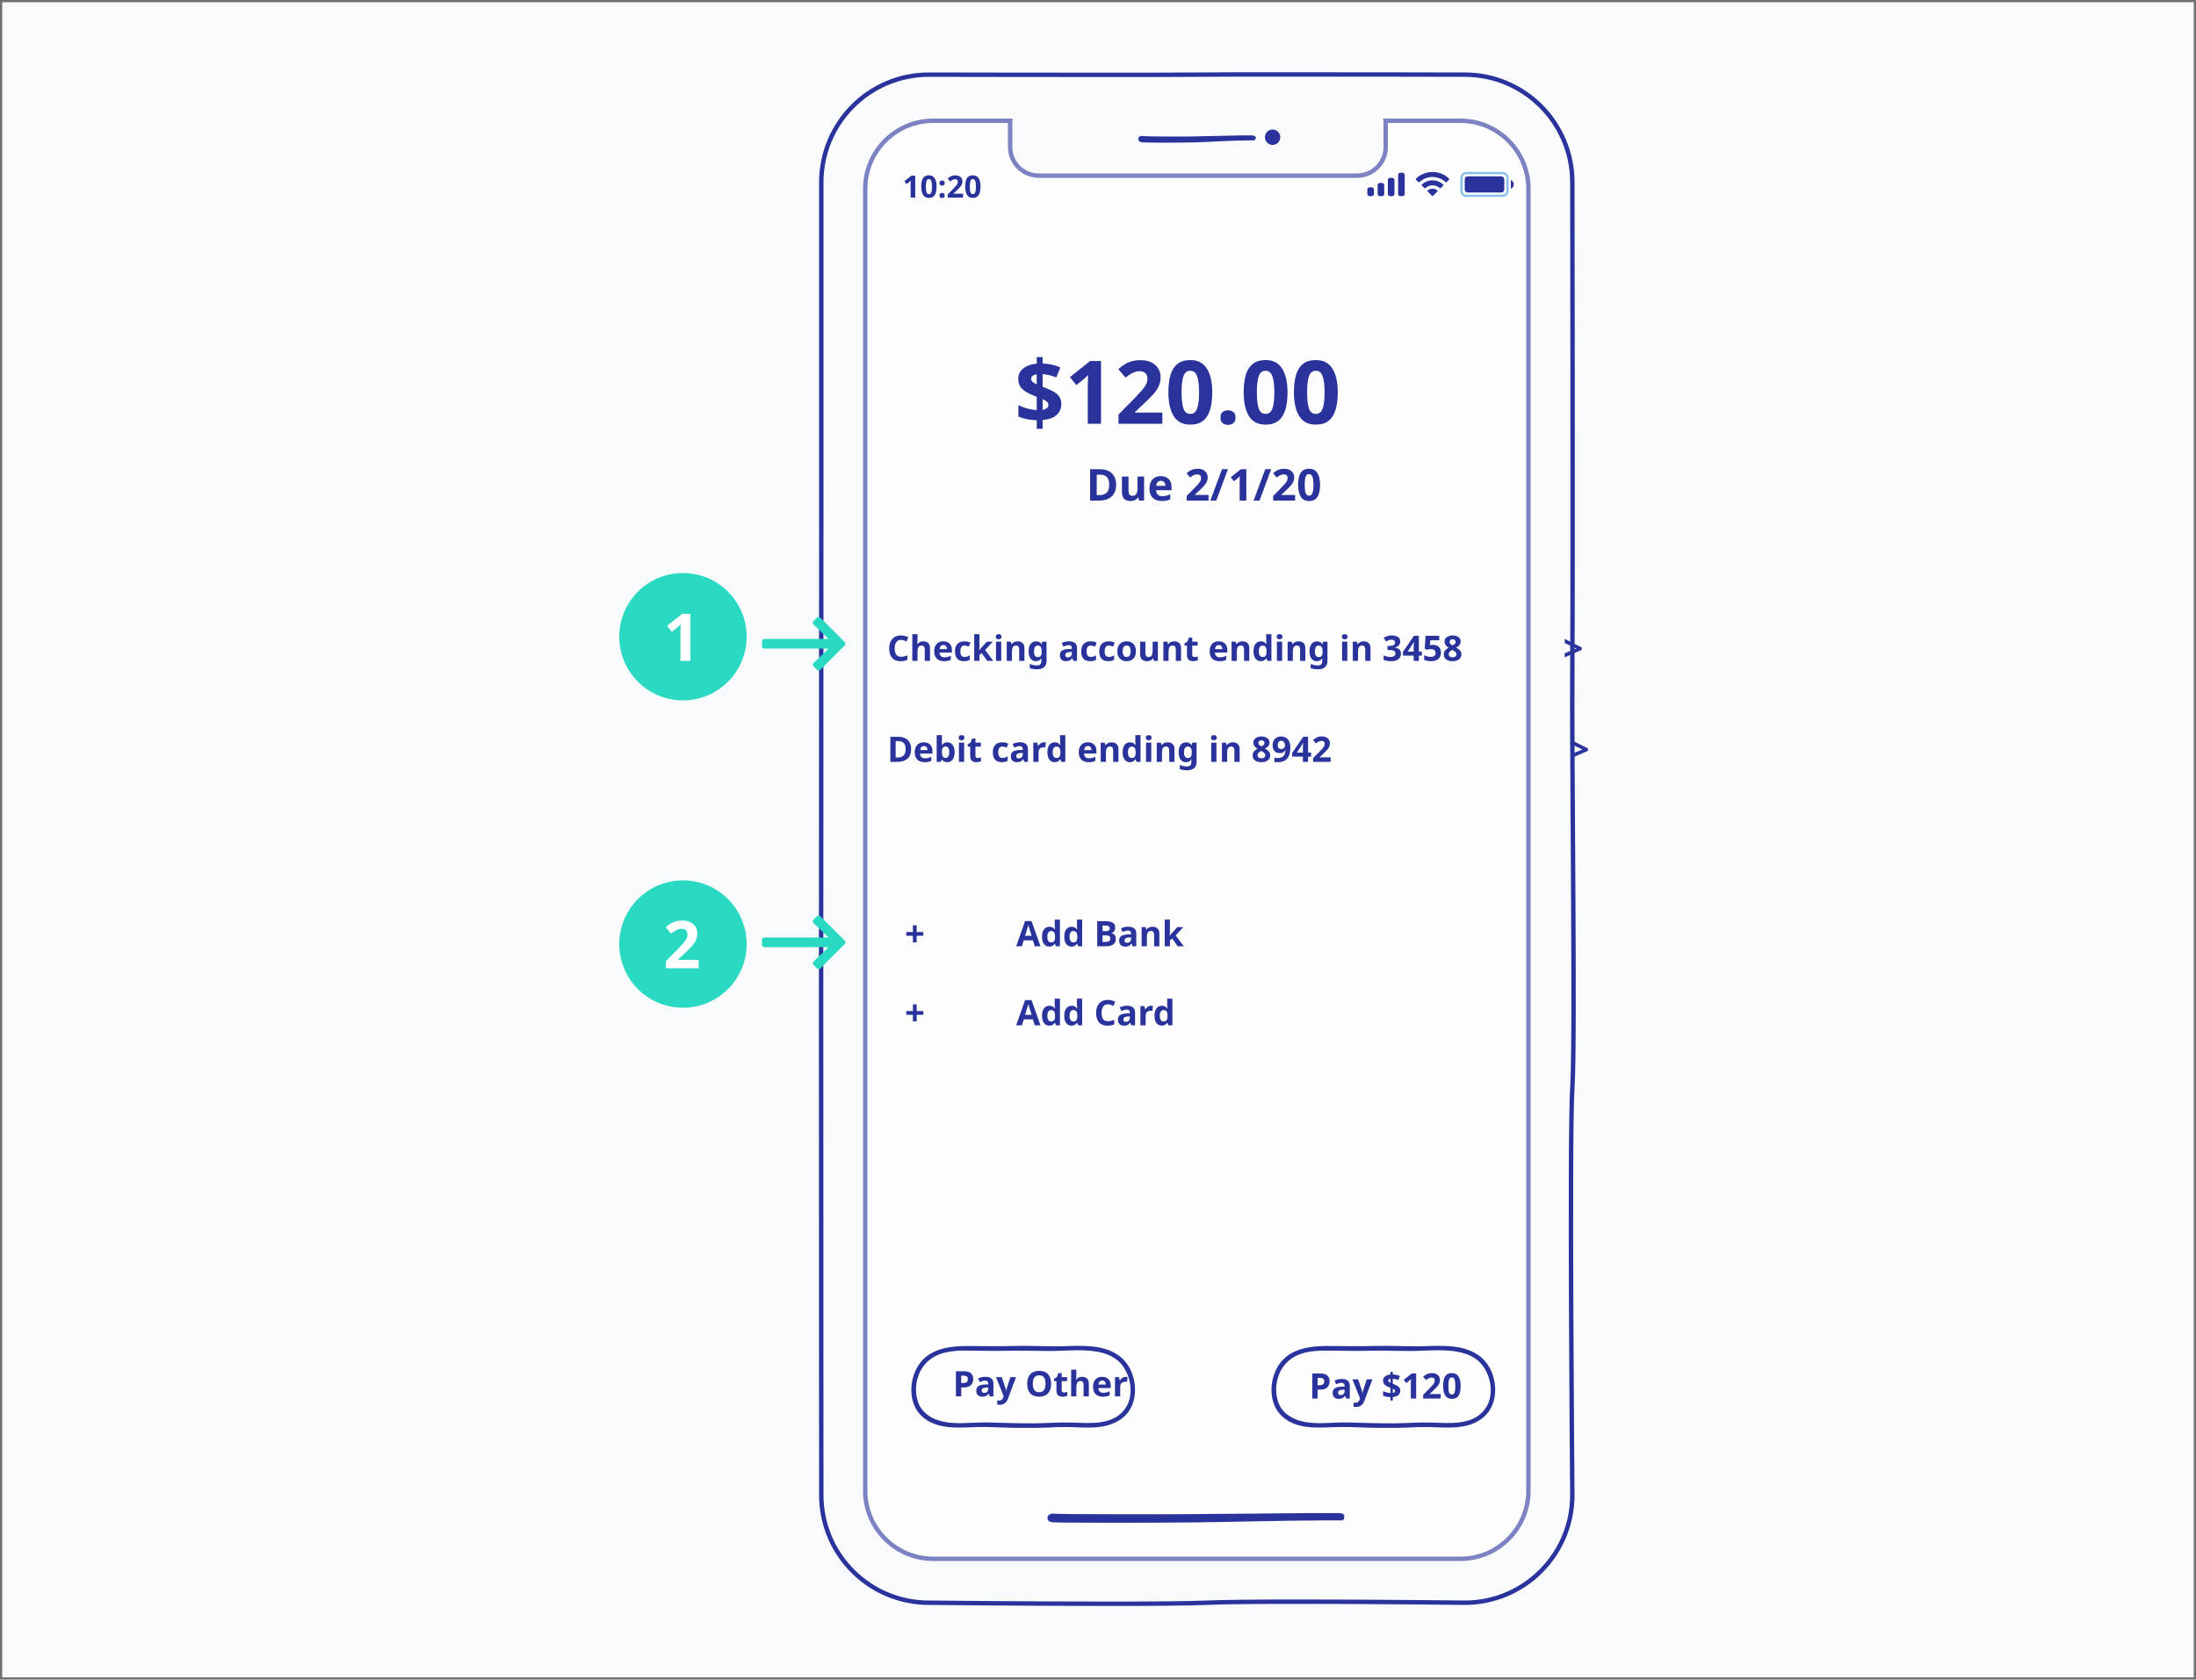
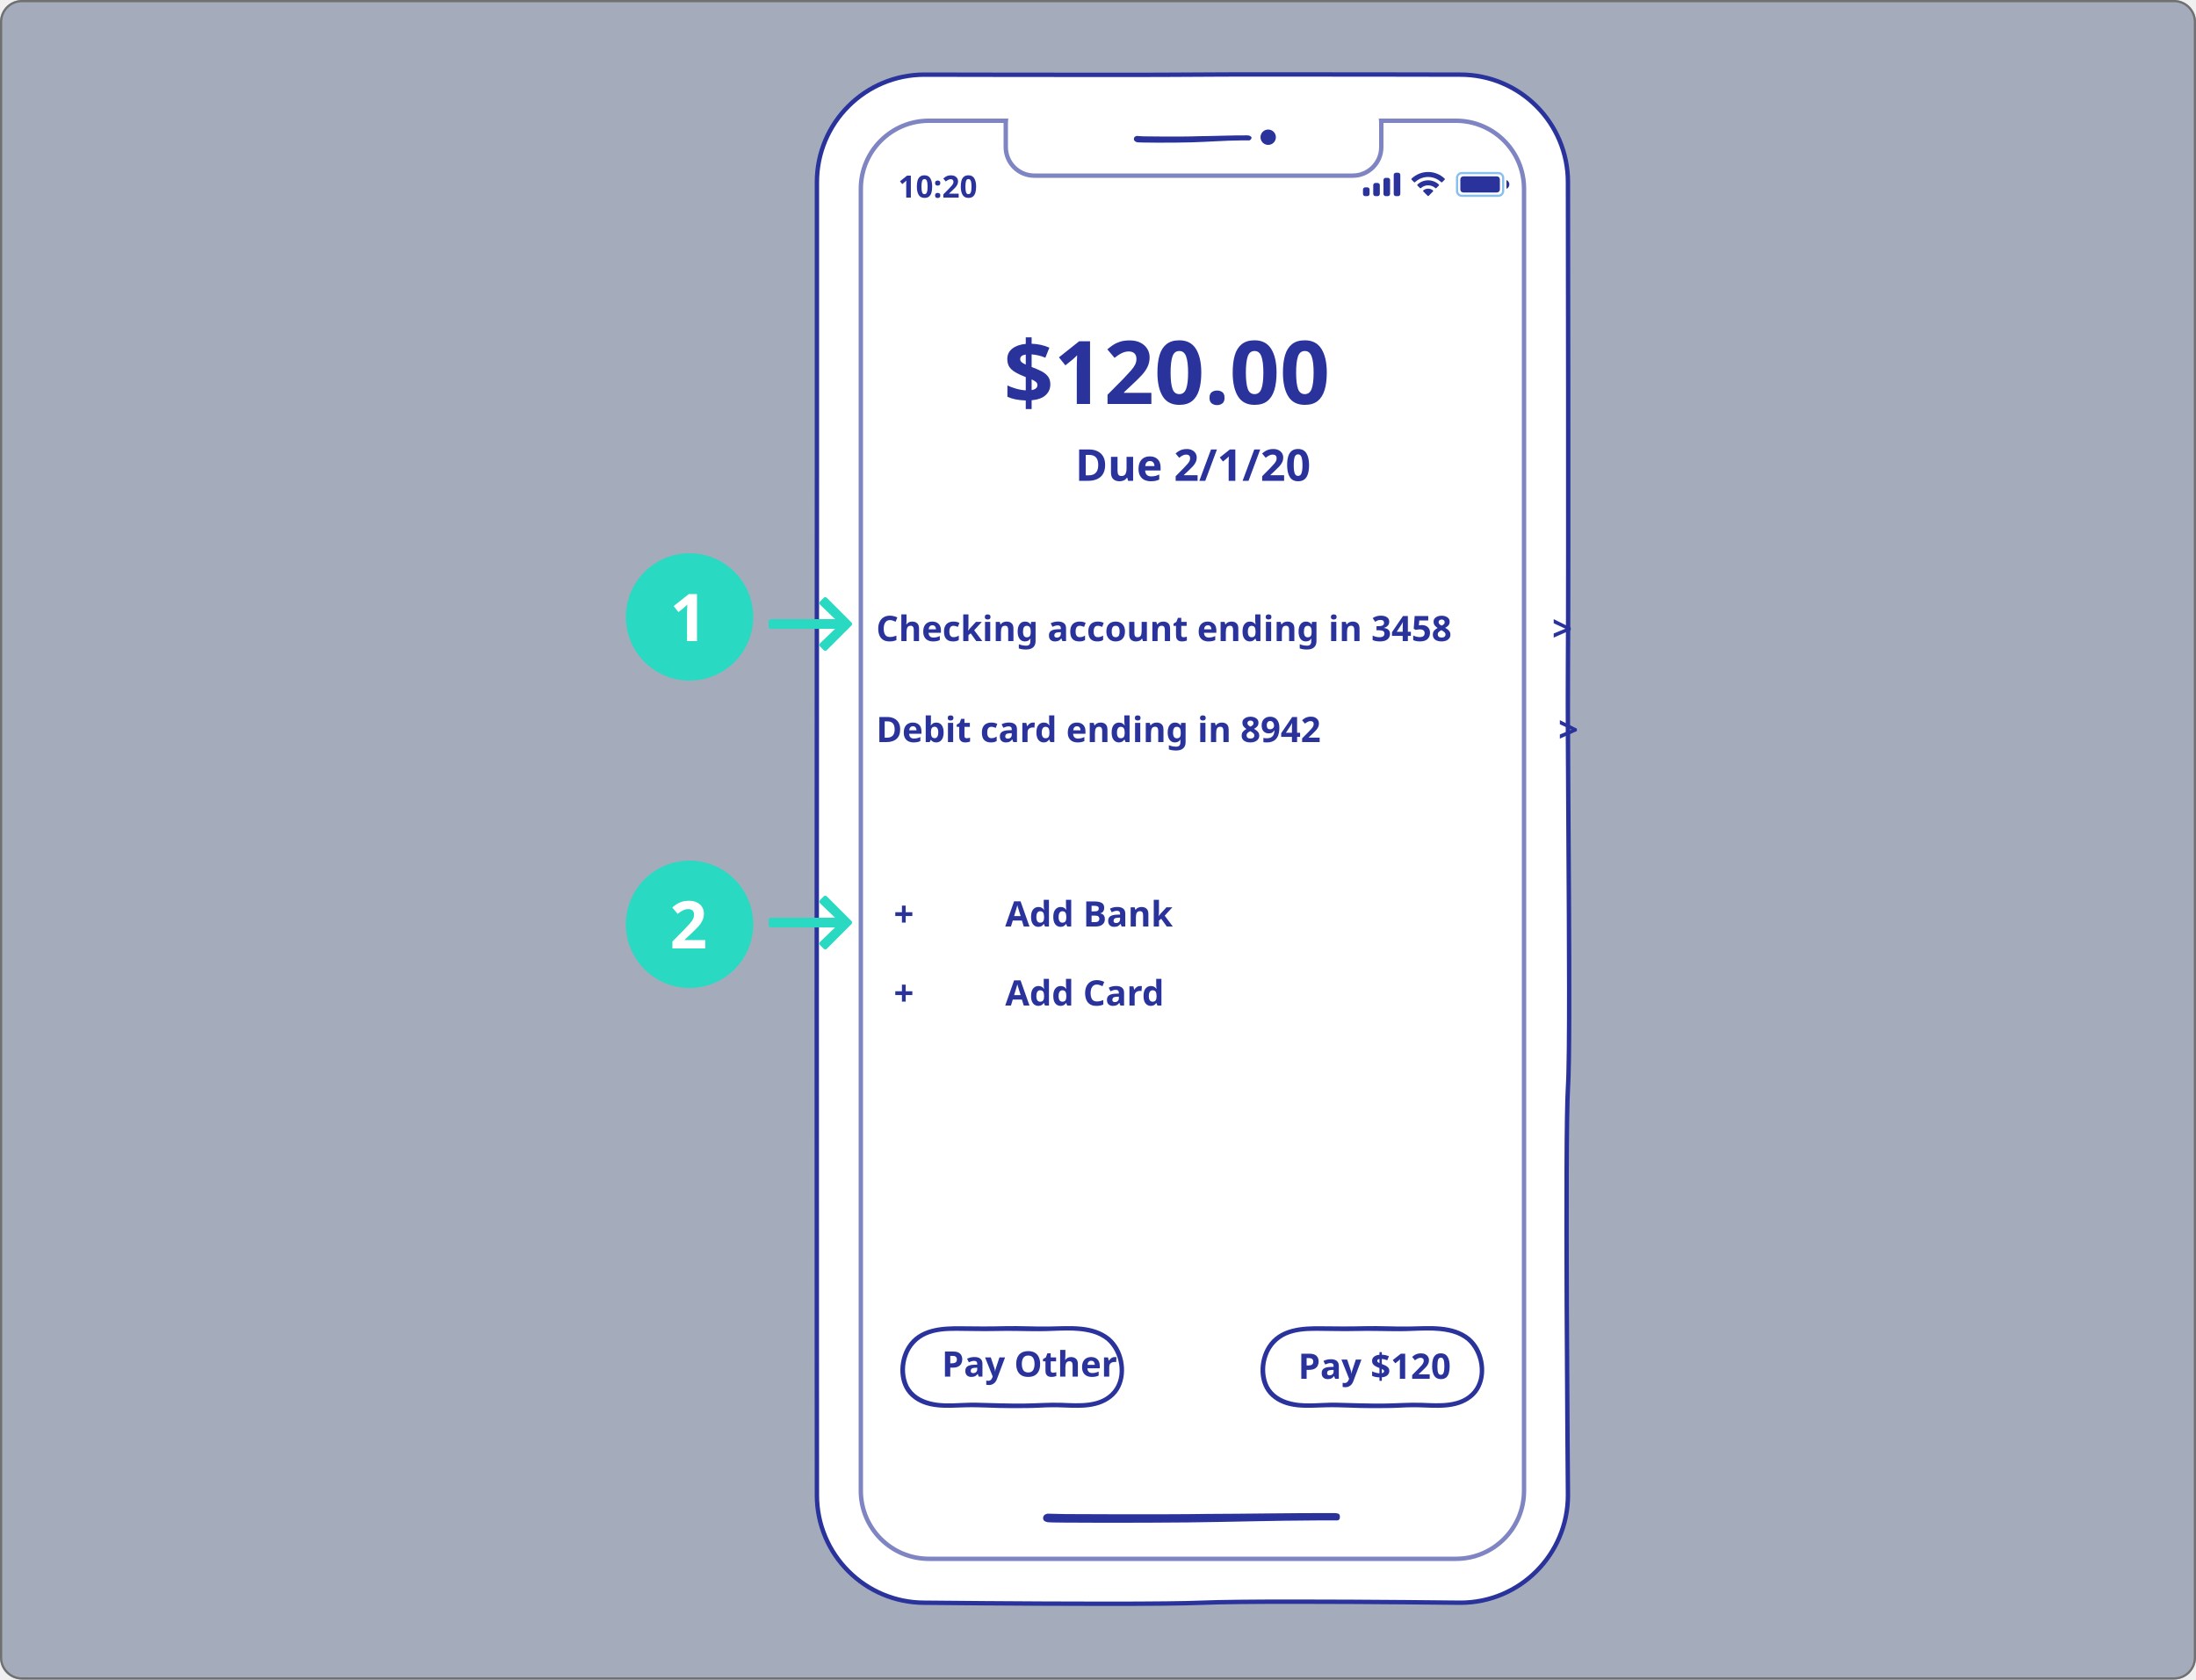
<svg xmlns="http://www.w3.org/2000/svg" width="1000" viewBox="0 0 1000 765" style="max-width:100%;">
  <defs>
    <clipPath id="clip-path">
-       <path id="Shape" d="M338.667-26.667h16.667A2.667,2.667,0,0,1,358-24v6h0a2.667,2.667,0,0,1-2.667,2.667H338.667A2.667,2.667,0,0,1,336-18v-6h0A2.667,2.667,0,0,1,338.667-26.667Z" transform="translate(-336 26.667)" fill="none" clip-rule="evenodd" />
+       <path id="Shape" d="M338.667-26.667h16.667A2.667,2.667,0,0,1,358-24v6h0a2.667,2.667,0,0,1-2.667,2.667H338.667A2.667,2.667,0,0,1,336-18v-6h0A2.667,2.667,0,0,1,338.667-26.667Z" transform="translate(0 44)" fill="none" clip-rule="evenodd" />
    </clipPath>
    <clipPath id="clip-path-2">
-       <path id="Shape-2" data-name="Shape" d="M359-23v4a2.17,2.17,0,0,0,1.328-2A2.17,2.17,0,0,0,359-23" transform="translate(-359 23)" fill="#29339b" />
+       <path id="Shape-2" data-name="Shape" d="M359-23v4a2.17,2.17,0,0,0,1.328-2A2.17,2.17,0,0,0,359-23" transform="translate(0 44)" fill="#29339b" />
    </clipPath>
    <clipPath id="clip-path-3">
-       <path id="Shape-3" data-name="Shape" d="M339.333-24.667h15.333A1.333,1.333,0,0,1,356-23.333v4.667h0a1.333,1.333,0,0,1-1.333,1.333H339.333A1.333,1.333,0,0,1,338-18.667v-4.667h0A1.333,1.333,0,0,1,339.333-24.667Z" transform="translate(-338 24.667)" fill="#29339b" />
+       <path id="Shape-3" data-name="Shape" d="M339.333-24.667h15.333A1.333,1.333,0,0,1,356-23.333v4.667h0a1.333,1.333,0,0,1-1.333,1.333H339.333A1.333,1.333,0,0,1,338-18.667v-4.667h0A1.333,1.333,0,0,1,339.333-24.667Z" transform="translate(0 44)" fill="#29339b" />
    </clipPath>
    <clipPath id="clip-path-4">
-       <path id="Shape-4" data-name="Shape" d="M323.33-24.392a8.64,8.64,0,0,1,5.953,2.378.308.308,0,0,0,.433,0l1.156-1.167a.322.322,0,0,0,.093-.229.322.322,0,0,0-.1-.227,10.9,10.9,0,0,0-15.08,0,.322.322,0,0,0-.1.227.322.322,0,0,0,.093.229l1.156,1.167a.308.308,0,0,0,.433,0,8.641,8.641,0,0,1,5.954-2.378Zm0,3.8a4.907,4.907,0,0,1,3.294,1.27.31.31,0,0,0,.433-.006l1.155-1.167a.322.322,0,0,0,.094-.23.322.322,0,0,0-.1-.229,7.159,7.159,0,0,0-9.752,0,.322.322,0,0,0-.1.229.322.322,0,0,0,.094.23l1.154,1.167a.31.31,0,0,0,.433.006,4.907,4.907,0,0,1,3.292-1.27Zm2.219,2.784a.314.314,0,0,0,.094-.231.314.314,0,0,0-.1-.226,3.422,3.422,0,0,0-4.419,0,.314.314,0,0,0-.1.226.314.314,0,0,0,.094.231l2,2.016a.311.311,0,0,0,.222.093.312.312,0,0,0,.222-.093Z" transform="translate(-315.694 26.669)" fill="#29339b" />
+       <path id="Shape-4" data-name="Shape" d="M323.33-24.392a8.64,8.64,0,0,1,5.953,2.378.308.308,0,0,0,.433,0l1.156-1.167a.322.322,0,0,0,.093-.229.322.322,0,0,0-.1-.227,10.9,10.9,0,0,0-15.08,0,.322.322,0,0,0-.1.227.322.322,0,0,0,.093.229l1.156,1.167a.308.308,0,0,0,.433,0,8.641,8.641,0,0,1,5.954-2.378Zm0,3.8a4.907,4.907,0,0,1,3.294,1.27.31.31,0,0,0,.433-.006l1.155-1.167a.322.322,0,0,0,.094-.23.322.322,0,0,0-.1-.229,7.159,7.159,0,0,0-9.752,0,.322.322,0,0,0-.1.229.322.322,0,0,0,.094.23l1.154,1.167a.31.31,0,0,0,.433.006,4.907,4.907,0,0,1,3.292-1.27Zm2.219,2.784a.314.314,0,0,0,.094-.231.314.314,0,0,0-.1-.226,3.422,3.422,0,0,0-4.419,0,.314.314,0,0,0-.1.226.314.314,0,0,0,.094.231l2,2.016a.311.311,0,0,0,.222.093.312.312,0,0,0,.222-.093Z" transform="translate(0 44)" fill="#29339b" />
    </clipPath>
    <clipPath id="clip-path-5">
-       <path id="Shape-5" data-name="Shape" d="M294.667-19.667h1a1,1,0,0,1,1,1v2a1,1,0,0,1-1,1h-1a1,1,0,0,1-1-1v-2a1,1,0,0,1,1-1Zm4.667-2h1a1,1,0,0,1,1,1v4a1,1,0,0,1-1,1h-1a1,1,0,0,1-1-1v-4A1,1,0,0,1,299.333-21.667ZM304-24h1a1,1,0,0,1,1,1v6.333a1,1,0,0,1-1,1h-1a1,1,0,0,1-1-1V-23A1,1,0,0,1,304-24Zm4.667-2.333h1a1,1,0,0,1,1,1v8.667a1,1,0,0,1-1,1h-1a1,1,0,0,1-1-1v-8.667a1,1,0,0,1,1-1Z" transform="translate(-293.667 26.333)" fill="#29339b" />
+       <path id="Shape-5" data-name="Shape" d="M294.667-19.667h1a1,1,0,0,1,1,1v2a1,1,0,0,1-1,1h-1a1,1,0,0,1-1-1v-2a1,1,0,0,1,1-1Zm4.667-2h1a1,1,0,0,1,1,1v4a1,1,0,0,1-1,1h-1a1,1,0,0,1-1-1v-4A1,1,0,0,1,299.333-21.667ZM304-24h1a1,1,0,0,1,1,1v6.333a1,1,0,0,1-1,1h-1a1,1,0,0,1-1-1V-23A1,1,0,0,1,304-24Zm4.667-2.333h1a1,1,0,0,1,1,1v8.667a1,1,0,0,1-1,1h-1a1,1,0,0,1-1-1v-8.667a1,1,0,0,1,1-1Z" transform="translate(0 44)" fill="#29339b" />
    </clipPath>
  </defs>
-   <g id="Group_2538" data-name="Group 2538" transform="translate(-49 -68)">
-     <g id="Group_2526" data-name="Group 2526">
-       <g id="Rectangle_2440" data-name="Rectangle 2440" transform="translate(49 68)" fill="#f9fafc" stroke="#707070" stroke-width="1">
-         <rect width="1000" height="765" stroke="none" />
-         <rect x="0.5" y="0.5" width="999" height="764" fill="none" />
+   <g id="Group_2557" data-name="Group 2557" transform="translate(-202 -122)">
+     <g id="Rectangle_2446" data-name="Rectangle 2446" transform="translate(202 122)" fill="#a4acbc" stroke="#707070" stroke-width="1">
+       <rect width="1000" height="765" rx="10" stroke="none" />
+       <rect x="0.5" y="0.5" width="999" height="764" rx="9.5" fill="none" />
+     </g>
+     <g id="Group_2556" data-name="Group 2556" transform="translate(262)">
+       <g id="Phone_border_screen" data-name="Phone border screen" transform="translate(311 155)" fill="#fff">
+         <path d="M 132.426 697.479 C 95.391 697.479 50.46 697.005 50.011 697 L 50.005 697 L 50 697 C 43.385 697 36.968 695.705 30.927 693.15 C 25.093 690.682 19.852 687.149 15.352 682.648 C 10.851 678.148 7.318 672.908 4.85 667.073 C 2.295 661.032 1 654.615 1 648 C 0.999 646.907 0.915 537.469 0.915 423.601 C 0.915 422.994 0.999 182.748 1 180.321 L 1 50 C 1 43.385 2.295 36.968 4.85 30.927 C 7.318 25.093 10.851 19.852 15.352 15.352 C 19.852 10.851 25.093 7.318 30.927 4.85 C 36.968 2.296 43.385 1 50 1 C 50.453 1.001 95.959 1.102 131.716 1.102 C 152.72 1.102 166.302 1.068 172.085 1 C 177.859 0.933 191.421 0.898 212.392 0.898 C 248.105 0.898 293.543 0.999 293.998 1 C 300.615 1 307.032 2.296 313.073 4.85 C 318.907 7.318 324.148 10.851 328.648 15.352 C 333.149 19.852 336.682 25.093 339.15 30.927 C 341.705 36.968 343 43.385 343 50 C 343.003 51.76 343.313 226.321 343 271.026 C 342.879 288.326 343.057 316.969 343.246 347.293 C 343.556 397.069 343.876 448.54 343.002 462.461 C 341.598 484.833 342.986 646.36 343 648.008 C 342.999 654.621 341.703 661.035 339.15 667.073 C 336.682 672.908 333.149 678.148 328.648 682.648 C 324.148 687.149 318.907 690.682 313.073 693.15 C 307.033 695.704 300.618 697 294.004 697 C 293.241 696.991 252.456 696.521 218.172 696.521 C 197.937 696.521 183.886 696.682 176.411 697.001 C 168.965 697.318 154.166 697.479 132.426 697.479 Z" stroke="none" />
+         <path d="M 212.392 1.898 C 191.426 1.898 177.869 1.932 172.096 2 C 166.307 2.067 152.721 2.102 131.716 2.102 C 95.958 2.102 50.451 2.001 50 2 C 43.519 2 37.233 3.269 31.317 5.771 C 25.601 8.189 20.468 11.65 16.059 16.059 C 11.65 20.468 8.189 25.601 5.771 31.317 C 3.269 37.233 2 43.519 2 50 L 2 180.322 C 1.999 182.748 1.915 422.994 1.915 423.601 C 1.915 537.468 1.999 646.906 2 648 C 2 654.481 3.269 660.767 5.771 666.683 C 8.189 672.399 11.65 677.532 16.059 681.941 C 20.468 686.35 25.601 689.811 31.317 692.229 C 37.233 694.731 43.519 696 50 696 L 50.011 696 L 50.021 696 C 50.471 696.005 95.397 696.479 132.426 696.479 C 154.151 696.479 168.936 696.319 176.369 696.002 C 183.858 695.682 197.922 695.521 218.172 695.521 C 252.359 695.521 293.008 695.988 294.008 696 C 300.486 695.999 306.769 694.73 312.683 692.229 C 318.399 689.811 323.532 686.35 327.941 681.941 C 332.35 677.532 335.811 672.399 338.229 666.683 C 340.73 660.769 341.999 654.485 342 648.007 C 341.941 641.192 340.598 484.796 342.004 462.399 C 342.875 448.512 342.541 394.741 342.246 347.3 C 342.057 316.972 341.879 288.326 342 271.019 C 342.313 226.318 342.003 51.761 342 50 C 342 43.519 340.731 37.233 338.229 31.317 C 335.811 25.601 332.35 20.468 327.941 16.059 C 323.532 11.65 318.399 8.189 312.683 5.771 C 306.767 3.269 300.481 2 293.996 2 C 293.541 1.999 248.104 1.898 212.392 1.898 M 212.392 -0.102 C 248.519 -0.102 294 -6.103515625e-05 294 -6.103515625e-05 C 321.614 -6.103515625e-05 344 22.386 344 50 C 344 50 344.316 225.806 344 271.033 C 343.684 316.259 345.418 439.928 344 462.524 C 342.582 485.12 344 648 344 648 C 344 675.614 321.614 698 294 698 C 294 698 253 697.521 218.172 697.521 C 200.756 697.521 184.888 697.64 176.454 698 C 168.022 698.359 151.158 698.479 132.426 698.479 C 94.957 698.479 50 698 50 698 C 22.386 698 3.0517578125e-05 675.614 3.0517578125e-05 648 C 3.0517578125e-05 648 -0.085 538.786 -0.085 423.601 C -0.085 422.987 3.0517578125e-05 180.321 3.0517578125e-05 180.321 L 3.0517578125e-05 50 C 3.0517578125e-05 22.386 22.386 -6.103515625e-05 50 -6.103515625e-05 C 50 -6.103515625e-05 95.547 0.102 131.716 0.102 C 149.803 0.102 165.541 0.076 172.073 -6.103515625e-05 C 178.604 -0.076 194.33 -0.102 212.392 -0.102 Z" stroke="none" fill="#29339b" />
      </g>
-       <g id="Mobile_wireframe" data-name="Mobile wireframe" transform="translate(421.915 100.898)">
-         <g id="Phone_border_screen" data-name="Phone border screen" transform="translate(0.085 0.102)" fill="none">
-           <path d="M50,0S152.478.229,172.073,0,294,0,294,0a50,50,0,0,1,50,50s.316,175.806,0,221.033,1.418,168.9,0,191.491S344,648,344,648a50,50,0,0,1-50,50s-92.248-1.079-117.546,0S50,698,50,698A50,50,0,0,1,0,648S-.085,538.786-.085,423.6c0-.615.085-243.281.085-243.281V50A50,50,0,0,1,50,0Z" stroke="none" />
-           <path d="M 212.392 1.898 C 191.426 1.898 177.869 1.932 172.096 2 C 166.307 2.067 152.721 2.102 131.716 2.102 C 95.958 2.102 50.451 2.001 50 2 C 43.519 2 37.233 3.269 31.317 5.771 C 25.601 8.189 20.468 11.65 16.059 16.059 C 11.65 20.468 8.189 25.601 5.771 31.317 C 3.269 37.233 2 43.519 2 50 L 2 180.322 C 1.999 182.748 1.915 422.994 1.915 423.601 C 1.915 537.468 1.999 646.906 2 648 C 2 654.481 3.269 660.767 5.771 666.683 C 8.189 672.399 11.65 677.532 16.059 681.941 C 20.468 686.35 25.601 689.811 31.317 692.229 C 37.233 694.731 43.519 696 50 696 L 50.011 696 L 50.021 696 C 50.471 696.005 95.397 696.479 132.426 696.479 C 154.151 696.479 168.936 696.319 176.369 696.002 C 183.858 695.682 197.922 695.521 218.172 695.521 C 252.359 695.521 293.008 695.988 294.008 696 C 300.486 695.999 306.769 694.73 312.683 692.229 C 318.399 689.811 323.532 686.35 327.941 681.941 C 332.35 677.532 335.811 672.399 338.229 666.683 C 340.73 660.769 341.999 654.485 342 648.007 C 341.941 641.192 340.598 484.796 342.004 462.399 C 342.875 448.512 342.541 394.741 342.246 347.3 C 342.057 316.972 341.879 288.326 342 271.019 C 342.313 226.318 342.003 51.761 342 50 C 342 43.519 340.731 37.233 338.229 31.317 C 335.811 25.601 332.35 20.468 327.941 16.059 C 323.532 11.65 318.399 8.189 312.683 5.771 C 306.767 3.269 300.481 2 293.996 2 C 293.541 1.999 248.104 1.898 212.392 1.898 M 212.392 -0.102 C 248.519 -0.102 294 -6.103515625e-05 294 -6.103515625e-05 C 321.614 -6.103515625e-05 344 22.386 344 50 C 344 50 344.316 225.806 344 271.033 C 343.684 316.259 345.418 439.928 344 462.524 C 342.582 485.12 344 648 344 648 C 344 675.614 321.614 698 294 698 C 294 698 253 697.521 218.172 697.521 C 200.756 697.521 184.888 697.64 176.454 698 C 168.022 698.359 151.158 698.479 132.426 698.479 C 94.957 698.479 50 698 50 698 C 22.386 698 3.0517578125e-05 675.614 3.0517578125e-05 648 C 3.0517578125e-05 648 -0.085 538.786 -0.085 423.601 C -0.085 422.987 3.0517578125e-05 180.321 3.0517578125e-05 180.321 L 3.0517578125e-05 50 C 3.0517578125e-05 22.386 22.386 -6.103515625e-05 50 -6.103515625e-05 C 50 -6.103515625e-05 95.547 0.102 131.716 0.102 C 149.803 0.102 165.541 0.076 172.073 -6.103515625e-05 C 178.604 -0.076 194.33 -0.102 212.392 -0.102 Z" stroke="none" fill="#29339b" />
-         </g>
-         <g id="Phone_screen" data-name="Phone screen" transform="translate(20.085 21.102)" fill="#fff" opacity="0.6">
-           <path d="M 272 656 L 32 656 C 27.815 656 23.755 655.18 19.934 653.564 C 16.242 652.003 12.927 649.768 10.08 646.92 C 7.232 644.073 4.997 640.758 3.436 637.066 C 1.82 633.245 1 629.186 1 625 L 1 480.32 L 1 145.879 L 1 32 C 1 27.815 1.82 23.755 3.436 19.934 C 4.997 16.243 7.232 12.927 10.08 10.08 C 12.927 7.232 16.243 4.997 19.934 3.436 C 23.755 1.819 27.815 1 32 1 L 67.039 1 C 67.013 1.332 67 1.666 67 2 L 67 13 C 67 16.473 68.353 19.737 70.808 22.192 C 73.263 24.648 76.528 26 80 26 L 225 26 C 228.472 26 231.737 24.648 234.192 22.192 C 236.648 19.737 238 16.473 238 13 L 238 2 C 238 1.666 237.987 1.332 237.962 1 L 272 1 C 276.185 1 280.245 1.819 284.066 3.436 C 287.758 4.997 291.073 7.232 293.92 10.08 C 296.768 12.927 299.003 16.243 300.564 19.934 C 302.181 23.755 303 27.815 303 32 L 303 625 C 303 629.186 302.181 633.245 300.564 637.066 C 299.003 640.758 296.768 644.073 293.92 646.92 C 291.073 649.768 287.758 652.003 284.066 653.564 C 280.245 655.18 276.185 656 272 656 Z" stroke="none" />
-           <path d="M 272 655 C 276.051 655 279.979 654.207 283.677 652.643 C 287.249 651.132 290.458 648.969 293.213 646.213 C 295.969 643.457 298.133 640.249 299.643 636.677 C 301.207 632.98 302 629.051 302 625 L 302 32 C 302 27.95 301.207 24.021 299.643 20.323 C 298.133 16.751 295.969 13.543 293.213 10.787 C 290.457 8.031 287.249 5.868 283.677 4.357 C 279.979 2.793 276.051 2 272 2 L 239 2 L 239 13 C 239 16.74 237.544 20.255 234.9 22.9 C 232.255 25.544 228.739 27 225 27 L 80 27 C 76.261 27 72.745 25.544 70.101 22.9 C 67.457 20.255 66 16.74 66 13 L 66 2 L 32 2 C 27.95 2 24.021 2.793 20.324 4.357 C 16.751 5.868 13.543 8.031 10.787 10.787 C 8.031 13.543 5.868 16.751 4.357 20.323 C 2.793 24.021 2 27.95 2 32 L 2 145.879 L 2 480.32 L 2 625 C 2 629.051 2.793 632.98 4.357 636.677 C 5.868 640.249 8.031 643.457 10.787 646.213 C 13.543 648.969 16.751 651.132 20.324 652.643 C 24.021 654.207 27.95 655 32 655 L 272 655 M 272 657 L 32 657 C 27.68 657 23.49 656.154 19.544 654.485 C 15.734 652.873 12.312 650.566 9.373 647.627 C 6.434 644.689 4.126 641.266 2.515 637.456 C 0.846 633.511 2.347819099668413e-05 629.32 2.347819099668413e-05 625 L 2.347819099668413e-05 480.32 L 2.347819099668413e-05 145.879 L 2.347819099668413e-05 32 C 2.347819099668413e-05 27.68 0.846 23.49 2.515 19.544 C 4.126 15.734 6.434 12.312 9.373 9.373 C 12.312 6.434 15.734 4.126 19.544 2.515 C 23.49 0.846 27.68 5.684341886080801e-14 32 5.684341886080801e-14 L 68.166 5.684341886080801e-14 C 68.057 0.654 68 1.327 68 2 L 68 13 C 68 16.206 69.249 19.219 71.515 21.485 C 73.781 23.752 76.795 25 80 25 L 225 25 C 228.205 25 231.219 23.752 233.485 21.485 C 235.752 19.219 237 16.206 237 13 L 237 2 C 237 1.329 236.944 0.656 236.834 5.684341886080801e-14 L 272 5.684341886080801e-14 C 276.32 5.684341886080801e-14 280.511 0.846 284.456 2.515 C 288.266 4.126 291.689 6.434 294.627 9.373 C 297.566 12.312 299.874 15.734 301.485 19.544 C 303.154 23.49 304 27.68 304 32 L 304 625 C 304 629.32 303.154 633.511 301.485 637.456 C 299.874 641.266 297.566 644.689 294.627 647.627 C 291.689 650.566 288.266 652.873 284.456 654.485 C 280.511 656.154 276.32 657 272 657 Z" stroke="none" fill="#29339b" />
-         </g>
-         <g id="Header_icon" data-name="Header icon" transform="translate(145.434 26.102)">
-           <path id="Line" d="M1.47,75.29c.415.23,16.24.3,24.779.058,7.515-.212,15.03-.818,22.563-.882.454,0,3.09,0,3.561,0,.525.132,1.292-.592,1.293-1.211s-1.024-1.127-1.935-1.083c-7.412-.046-14.717.324-22.176.376-7.977.327-25.064.07-25.064.07l-3.1-.184S.132,72.578.1,73.743,1.055,75.06,1.47,75.29Z" transform="translate(-0.102 -69.512)" fill="#29339b" />
-           <circle id="Ellipse_335" data-name="Ellipse 335" cx="3.5" cy="3.5" r="3.5" transform="translate(57.651)" fill="#29339b" />
-         </g>
-         <path id="Line-2" data-name="Line" d="M2.6,75.378c1.069.236,41.843.308,63.843.06,19.363-.218,38.725-.841,58.134-.907,1.169,0,7.961,0,9.175,0,1.352.136,1.133-.818,1.135-1.454s-.443-.95-2.788-.9c-19.1-.047-37.919.333-57.138.387-20.552.336-64.578.072-64.578.072l-7.987-.189S.833,72.6.758,73.8,1.53,75.141,2.6,75.378Z" transform="translate(103.832 584.59)" fill="#29339b" stroke="#29339b" stroke-width="1" />
-         <g id="status_bar_light" data-name="status bar/light" transform="translate(34.085 43.102)">
-           <g id="Battery" transform="translate(258 2.333)">
-             <g id="Border" clip-path="url(#clip-path)">
-               <path id="Fill" d="M2.667,0H19.333A2.667,2.667,0,0,1,22,2.667v6h0a2.667,2.667,0,0,1-2.667,2.667H2.667A2.667,2.667,0,0,1,0,8.667v-6H0A2.667,2.667,0,0,1,2.667,0Z" fill="none" stroke="rgba(21,131,216,0.5)" stroke-width="2" />
-             </g>
-             <g id="Cap" transform="translate(23 3.667)" clip-path="url(#clip-path-2)">
-               <path id="Fill-2" data-name="Fill" d="M354-28h11.328v14H354Z" transform="translate(-359 23)" fill="#29339b" />
-             </g>
-             <g id="Capacity" transform="translate(2 2)" clip-path="url(#clip-path-3)">
-               <path id="Fill-3" data-name="Fill" d="M333-29.667h28v17.333H333Z" transform="translate(-338 24.667)" fill="#29339b" />
-             </g>
+       <g id="Phone_screen" data-name="Phone screen" transform="translate(2446 715)" fill="#fff" opacity="0.6">
+         <path d="M -1843 117 L -2083 117 C -2087.185 117 -2091.245 116.18 -2095.066 114.564 C -2098.758 113.003 -2102.073 110.767 -2104.92 107.92 C -2107.767 105.073 -2110.003 101.758 -2111.564 98.066 C -2113.18 94.245 -2114 90.185 -2114 86 L -2114 -58.68 L -2114 -393.121 L -2114 -507 C -2114 -511.185 -2113.18 -515.244 -2111.564 -519.066 C -2110.003 -522.758 -2107.767 -526.073 -2104.92 -528.92 C -2102.073 -531.768 -2098.757 -534.003 -2095.066 -535.564 C -2091.245 -537.181 -2087.185 -538 -2083 -538 L -2047.962 -538 C -2047.987 -537.667 -2048 -537.333 -2048 -537 L -2048 -526 C -2048 -522.528 -2046.648 -519.263 -2044.193 -516.808 C -2041.737 -514.352 -2038.472 -513 -2035 -513 L -1890 -513 C -1886.528 -513 -1883.263 -514.352 -1880.808 -516.808 C -1878.352 -519.263 -1877 -522.528 -1877 -526 L -1877 -537 C -1877 -537.334 -1877.013 -537.668 -1877.038 -538 L -1843 -538 C -1838.815 -538 -1834.755 -537.181 -1830.934 -535.564 C -1827.242 -534.003 -1823.927 -531.768 -1821.08 -528.92 C -1818.232 -526.073 -1815.997 -522.758 -1814.436 -519.066 C -1812.819 -515.245 -1812 -511.185 -1812 -507 L -1812 86 C -1812 90.185 -1812.819 94.245 -1814.436 98.066 C -1815.997 101.758 -1818.232 105.073 -1821.08 107.92 C -1823.927 110.767 -1827.242 113.003 -1830.934 114.564 C -1834.755 116.18 -1838.815 117 -1843 117 Z" stroke="none" />
+         <path d="M -1843 116 C -1838.949 116 -1835.021 115.207 -1831.323 113.643 C -1827.751 112.132 -1824.542 109.969 -1821.787 107.213 C -1819.031 104.457 -1816.868 101.249 -1815.356 97.677 C -1813.793 93.979 -1813 90.051 -1813 86 L -1813 -507 C -1813 -511.05 -1813.793 -514.979 -1815.356 -518.677 C -1816.868 -522.249 -1819.031 -525.457 -1821.787 -528.213 C -1824.543 -530.969 -1827.751 -533.132 -1831.323 -534.643 C -1835.021 -536.207 -1838.949 -537 -1843 -537 L -1876 -537 L -1876 -526 C -1876 -522.26 -1877.456 -518.745 -1880.1 -516.101 C -1882.745 -513.456 -1886.26 -512 -1890 -512 L -2035 -512 C -2038.74 -512 -2042.255 -513.456 -2044.9 -516.101 C -2047.544 -518.745 -2049 -522.26 -2049 -526 L -2049 -537 L -2083 -537 C -2087.051 -537 -2090.979 -536.207 -2094.677 -534.643 C -2098.249 -533.132 -2101.457 -530.969 -2104.213 -528.213 C -2106.969 -525.458 -2109.132 -522.249 -2110.643 -518.677 C -2112.207 -514.979 -2113 -511.05 -2113 -507 L -2113 -393.121 L -2113 -58.68 L -2113 86 C -2113 90.051 -2112.207 93.979 -2110.643 97.677 C -2109.132 101.249 -2106.969 104.458 -2104.213 107.213 C -2101.457 109.969 -2098.249 112.132 -2094.677 113.643 C -2090.979 115.207 -2087.051 116 -2083 116 L -1843 116 M -1843 118 L -2083 118 C -2087.32 118 -2091.51 117.154 -2095.456 115.485 C -2099.266 113.873 -2102.688 111.566 -2105.627 108.627 C -2108.566 105.689 -2110.873 102.267 -2112.485 98.456 C -2114.154 94.511 -2115 90.32 -2115 86 L -2115 -58.68 L -2115 -393.121 L -2115 -507 C -2115 -511.32 -2114.154 -515.51 -2112.485 -519.456 C -2110.873 -523.267 -2108.566 -526.689 -2105.627 -529.627 C -2102.688 -532.566 -2099.266 -534.874 -2095.456 -536.485 C -2091.51 -538.154 -2087.32 -539 -2083 -539 L -2046.834 -539 C -2046.943 -538.346 -2047 -537.673 -2047 -537 L -2047 -526 C -2047 -522.795 -2045.751 -519.781 -2043.485 -517.515 C -2041.219 -515.248 -2038.205 -514 -2035 -514 L -1890 -514 C -1886.795 -514 -1883.781 -515.248 -1881.515 -517.515 C -1879.249 -519.781 -1878 -522.795 -1878 -526 L -1878 -537 C -1878 -537.671 -1878.056 -538.344 -1878.166 -539 L -1843 -539 C -1838.68 -539 -1834.489 -538.154 -1830.544 -536.485 C -1826.734 -534.874 -1823.312 -532.566 -1820.373 -529.627 C -1817.434 -526.689 -1815.126 -523.266 -1813.515 -519.456 C -1811.846 -515.51 -1811 -511.32 -1811 -507 L -1811 86 C -1811 90.32 -1811.846 94.511 -1813.515 98.456 C -1815.126 102.266 -1817.434 105.689 -1820.373 108.627 C -1823.311 111.566 -1826.734 113.873 -1830.544 115.485 C -1834.489 117.154 -1838.68 118 -1843 118 Z" stroke="none" fill="#29339b" />
+       </g>
+       <g id="Header_icon" data-name="Header icon" transform="translate(-5112 -2030)">
+         <path id="Line" d="M1.47,75.29c.415.23,16.24.3,24.779.058,7.515-.212,15.03-.818,22.563-.882.454,0,3.09,0,3.561,0,.525.132,1.292-.592,1.293-1.211s-1.024-1.127-1.935-1.083c-7.412-.046-14.717.324-22.176.376-7.977.327-25.064.07-25.064.07l-3.1-.184S.132,72.578.1,73.743,1.055,75.06,1.47,75.29Z" transform="translate(5568.247 2141.488)" fill="#29339b" />
+         <circle id="Ellipse_335" data-name="Ellipse 335" cx="3.5" cy="3.5" r="3.5" transform="translate(5626 2211)" fill="#29339b" />
+       </g>
+       <path id="Line-2" data-name="Line" d="M2.6,75.378c1.069.236,41.843.308,63.843.06,19.363-.218,38.725-.841,58.134-.907,1.169,0,7.961,0,9.175,0,1.352.136,1.133-.818,1.135-1.454s-.443-.95-2.788-.9c-19.1-.047-37.919.333-57.138.387-20.552.336-64.578.072-64.578.072l-7.987-.189S.833,72.6.758,73.8,1.53,75.141,2.6,75.378Z" transform="translate(414.747 739.488)" fill="#29339b" stroke="#29339b" stroke-width="1" />
+       <g id="status_bar_light" data-name="status bar/light" transform="translate(254 103)">
+         <g id="Battery" transform="translate(13 80)">
+           <g id="Border" clip-path="url(#clip-path)">
+             <path id="Fill" d="M2.667,0H19.333A2.667,2.667,0,0,1,22,2.667v6h0a2.667,2.667,0,0,1-2.667,2.667H2.667A2.667,2.667,0,0,1,0,8.667v-6H0A2.667,2.667,0,0,1,2.667,0Z" transform="translate(336 17.333)" fill="none" stroke="rgba(21,131,216,0.5)" stroke-width="2" />
          </g>
-           <g id="Wifi" transform="translate(237.694 2.331)">
-             <g id="Wifi-2" data-name="Wifi" clip-path="url(#clip-path-4)">
-               <path id="Fill-4" data-name="Fill" d="M310.694-31.669h25.272V-10.7H310.694Z" transform="translate(-315.694 26.669)" fill="#29339b" />
-             </g>
+           <g id="Cap" clip-path="url(#clip-path-2)">
+             <path id="Fill-2" data-name="Fill" d="M354-28h11.328v14H354Z" transform="translate(0 44)" fill="#29339b" />
          </g>
-           <g id="Cellular_Connection" data-name="Cellular Connection" transform="translate(215.667 2.667)">
-             <g id="Cellular_Connection-2" data-name="Cellular Connection" clip-path="url(#clip-path-5)">
-               <path id="Fill-5" data-name="Fill" d="M288.667-31.333h27v20.667h-27Z" transform="translate(-293.667 26.333)" fill="#29339b" />
-             </g>
-           </g>
-           <g id="Bars___Time_Black" data-name="Bars/_/Time Black">
-             <path id="Background" d="M21-19H75V-35H21Z" transform="translate(-21 35)" fill="none" />
-             <text id="_10:20" data-name="10:20" transform="translate(4 14)" fill="#29339b" font-size="14" font-family="TektonPro-Bold, Tekton Pro" font-weight="700">
-               <tspan x="0" y="0">10:20</tspan>
-             </text>
+           <g id="Capacity" clip-path="url(#clip-path-3)">
+             <path id="Fill-3" data-name="Fill" d="M333-29.667h28v17.333H333Z" transform="translate(0 44)" fill="#29339b" />
          </g>
        </g>
+         <g id="Wifi" transform="translate(13 80)">
+           <g id="Wifi-2" data-name="Wifi" clip-path="url(#clip-path-4)">
+             <path id="Fill-4" data-name="Fill" d="M310.694-31.669h25.272V-10.7H310.694Z" transform="translate(0 44)" fill="#29339b" />
+           </g>
+         </g>
+         <g id="Cellular_Connection" data-name="Cellular Connection" transform="translate(13 80)">
+           <g id="Cellular_Connection-2" data-name="Cellular Connection" clip-path="url(#clip-path-5)">
+             <path id="Fill-5" data-name="Fill" d="M288.667-31.333h27v20.667h-27Z" transform="translate(0 44)" fill="#29339b" />
+           </g>
+         </g>
+         <g id="Bars___Time_Black" data-name="Bars/_/Time Black" transform="translate(62 80)">
+           <path id="Background" d="M21-19H75V-35H21Z" transform="translate(8 50)" fill="none" />
+           <text id="_10:20" data-name="10:20" transform="translate(33 29)" fill="#29339b" font-size="14" font-family="TektonPro-Bold, Tekton Pro" font-weight="700">
+             <tspan x="0" y="0">10:20</tspan>
+           </text>
+         </g>
      </g>
-       <g id="Buttons_Pill_Button_Default_Submit" data-name="Buttons / Pill Button / Default / Submit" transform="translate(628 681)">
+       <g id="Buttons_Pill_Button_Default_Submit" data-name="Buttons / Pill Button / Default / Submit" transform="translate(514 726)">
        <path id="Pill_Button" data-name="Pill Button" d="M95.425,5.153C87.659-1.136,76.98.046,67.637.2,60.95.3,54.27-.122,47.587.046,41.057.207,34.57.193,28.04.091,18.924-.052,8.466.525,3.083,9.082c-4.261,6.771-4.5,17.383,1.772,23.063,6.785,6.148,16.292,5.107,24.692,4.866,6.9-.2,13.807.409,20.714.357,4.174-.031,8.337.042,12.507-.171,2.835-.143,5.659-.273,8.5-.213,8.473.171,17.806,1.493,24.978-4.184,6.739-5.334,6.98-15.817,3.041-22.9a17.643,17.643,0,0,0-3.862-4.747c-1.017-.877-2.506.6-1.482,1.482,6.079,5.257,8.207,16.233,2.831,22.755-5.582,6.767-15.5,5.851-23.266,5.561-5.844-.217-11.654.3-17.495.339-7.11.042-14.174-.192-21.27-.391-7.61-.217-15.425,1.433-22.8-1.087-3.967-1.353-7.333-3.929-8.8-7.952a18.323,18.323,0,0,1,.094-12.307,15.891,15.891,0,0,1,8.6-9.3c4.292-1.9,9.148-2.1,13.769-2.087,5.974.014,11.937.245,17.914.084,6.673-.178,13.314.1,19.983.091,7.889-.007,16.383-1.2,24.063,1.024a18.044,18.044,0,0,1,6.383,3.272C94.981,7.477,96.474,6,95.425,5.153Z" transform="translate(0.001 -0.006)" fill="#29339b" />
        <text id="Pay_120" data-name="Pay $120" transform="translate(51 24)" fill="#29339b" font-size="16" font-family="TektonPro-Bold, Tekton Pro" font-weight="700">
          <tspan x="-33.856" y="0">Pay $120</tspan>
        </text>
      </g>
-       <g id="Buttons_Pill_Button_Default_Submit-2" data-name="Buttons / Pill Button / Default / Submit" transform="translate(464 681)">
+       <g id="Buttons_Pill_Button_Default_Submit-2" data-name="Buttons / Pill Button / Default / Submit" transform="translate(350 726)">
        <path id="Pill_Button-2" data-name="Pill Button" d="M95.425,5.153C87.659-1.136,76.98.046,67.637.2,60.95.3,54.27-.122,47.587.046,41.057.207,34.57.193,28.04.091,18.924-.052,8.466.525,3.083,9.082c-4.261,6.771-4.5,17.383,1.772,23.063,6.785,6.148,16.292,5.107,24.692,4.866,6.9-.2,13.807.409,20.714.357,4.174-.031,8.337.042,12.507-.171,2.835-.143,5.659-.273,8.5-.213,8.473.171,17.806,1.493,24.978-4.184,6.739-5.334,6.98-15.817,3.041-22.9a17.643,17.643,0,0,0-3.862-4.747c-1.017-.877-2.506.6-1.482,1.482,6.079,5.257,8.207,16.233,2.831,22.755-5.582,6.767-15.5,5.851-23.266,5.561-5.844-.217-11.654.3-17.495.339-7.11.042-14.174-.192-21.27-.391-7.61-.217-15.425,1.433-22.8-1.087-3.967-1.353-7.333-3.929-8.8-7.952a18.323,18.323,0,0,1,.094-12.307,15.891,15.891,0,0,1,8.6-9.3c4.292-1.9,9.148-2.1,13.769-2.087,5.974.014,11.937.245,17.914.084,6.673-.178,13.314.1,19.983.091,7.889-.007,16.383-1.2,24.063,1.024a18.044,18.044,0,0,1,6.383,3.272C94.981,7.477,96.474,6,95.425,5.153Z" transform="translate(0.001 -0.006)" fill="#29339b" />
        <text id="Pay_Other" data-name="Pay Other" transform="translate(51 23)" fill="#29339b" font-size="16" font-family="TektonPro-Bold, Tekton Pro" font-weight="700">
          <tspan x="-32.136" y="0">Pay Other</tspan>
        </text>
      </g>
-       <text id="_120.00" data-name="$120.00" transform="translate(502 234)" fill="#29339b" font-size="40" font-family="TektonPro-Bold, Tekton Pro" font-weight="700">
+       <text id="_120.00" data-name="$120.00" transform="translate(388 279)" fill="#29339b" font-size="40" font-family="TektonPro-Bold, Tekton Pro" font-weight="700">
        <tspan x="8.98" y="27">$120.00</tspan>
      </text>
-       <text id="Due_2_1_20" data-name="Due 2/1/20" transform="translate(502 282)" fill="#29339b" font-size="20" font-family="TektonPro-Bold, Tekton Pro" font-weight="700">
+       <text id="Due_2_1_20" data-name="Due 2/1/20" transform="translate(388 327)" fill="#29339b" font-size="20" font-family="TektonPro-Bold, Tekton Pro" font-weight="700">
        <tspan x="41.61" y="14">Due 2/1/20</tspan>
      </text>
-       <text id="Checking_account_ending_in_3458_" data-name="Checking account ending in 3458           &gt;" transform="translate(453 358)" fill="#29339b" font-size="16" font-family="TektonPro-Bold, Tekton Pro" font-weight="700">
+       <text id="Checking_account_ending_in_3458_" data-name="Checking account ending in 3458           &gt;" transform="translate(339 403)" fill="#29339b" font-size="16" font-family="TektonPro-Bold, Tekton Pro" font-weight="700">
        <tspan x="0" y="11" xml:space="preserve">Checking account ending in 3458           &gt;</tspan>
      </text>
-       <text id="Debit_card_ending_in_8942_" data-name="Debit card ending in 8942                          &gt;" transform="translate(453 404)" fill="#29339b" font-size="16" font-family="TektonPro-Bold, Tekton Pro" font-weight="700">
+       <text id="Debit_card_ending_in_8942_" data-name="Debit card ending in 8942                          &gt;" transform="translate(339 449)" fill="#29339b" font-size="16" font-family="TektonPro-Bold, Tekton Pro" font-weight="700">
        <tspan x="0" y="11" xml:space="preserve">Debit card ending in 8942                          &gt;</tspan>
      </text>
-       <text id="_Add_Bank" data-name="+          Add Bank" transform="translate(461 488)" fill="#29339b" font-size="16" font-family="TektonPro-Bold, Tekton Pro" font-weight="700">
+       <text id="_Add_Bank" data-name="+          Add Bank" transform="translate(347 533)" fill="#29339b" font-size="16" font-family="TektonPro-Bold, Tekton Pro" font-weight="700">
        <tspan x="0" y="11" xml:space="preserve">+          Add Bank</tspan>
      </text>
-       <text id="_Add_Card" data-name="+          Add Card" transform="translate(461 524)" fill="#29339b" font-size="16" font-family="TektonPro-Bold, Tekton Pro" font-weight="700">
+       <text id="_Add_Card" data-name="+          Add Card" transform="translate(347 569)" fill="#29339b" font-size="16" font-family="TektonPro-Bold, Tekton Pro" font-weight="700">
        <tspan x="0" y="11" xml:space="preserve">+          Add Card</tspan>
      </text>
-       <g id="Group_2483" data-name="Group 2483" transform="translate(331 469)">
+       <g id="Group_2554" data-name="Group 2554" transform="translate(225 514)">
        <g id="Group_2482" data-name="Group 2482">
          <circle id="Ellipse_563" data-name="Ellipse 563" cx="29" cy="29" r="29" fill="#29d9c2" />
          <text id="_2" data-name="2" transform="translate(15 10)" fill="#fff" font-size="30" font-family="NunitoSans-Black, Nunito Sans" font-weight="800" letter-spacing="0.003em">
            <tspan x="4.985" y="30">2</tspan>
          </text>
        </g>
        <path id="long-arrow-right-regular" d="M25.083,112.5l-1.666,1.666a1.019,1.019,0,0,0,.015,1.455l6.851,6.58H1.019A1.019,1.019,0,0,0,0,123.219V125.6a1.019,1.019,0,0,0,1.019,1.019H30.283l-6.851,6.58a1.018,1.018,0,0,0-.015,1.455l1.666,1.666a1.019,1.019,0,0,0,1.44,0L37.71,125.127a1.019,1.019,0,0,0,0-1.44L26.523,112.5a1.019,1.019,0,0,0-1.44,0Z" transform="translate(65 -96.201)" fill="#29d9c2" />
      </g>
-       <g id="Group_2481" data-name="Group 2481" transform="translate(331 329)">
+       <g id="Group_2555" data-name="Group 2555" transform="translate(225 374)">
        <g id="Group_2480" data-name="Group 2480">
          <circle id="Ellipse_565" data-name="Ellipse 565" cx="29" cy="29" r="29" fill="#29d9c2" />
          <text id="_1" data-name="1" transform="translate(15 10)" fill="#fff" font-size="30" font-family="NunitoSans-Black, Nunito Sans" font-weight="800" letter-spacing="0.003em">
            <tspan x="5" y="30">1</tspan>
          </text>
        </g>
        <path id="long-arrow-right-regular-2" data-name="long-arrow-right-regular" d="M25.083,112.5l-1.666,1.666a1.019,1.019,0,0,0,.015,1.455l6.851,6.58H1.019A1.019,1.019,0,0,0,0,123.219V125.6a1.019,1.019,0,0,0,1.019,1.019H30.283l-6.851,6.58a1.018,1.018,0,0,0-.015,1.455l1.666,1.666a1.019,1.019,0,0,0,1.44,0L37.71,125.127a1.019,1.019,0,0,0,0-1.44L26.523,112.5a1.019,1.019,0,0,0-1.44,0Z" transform="translate(65 -92.201)" fill="#29d9c2" />
      </g>
    </g>
  </g>
</svg>
